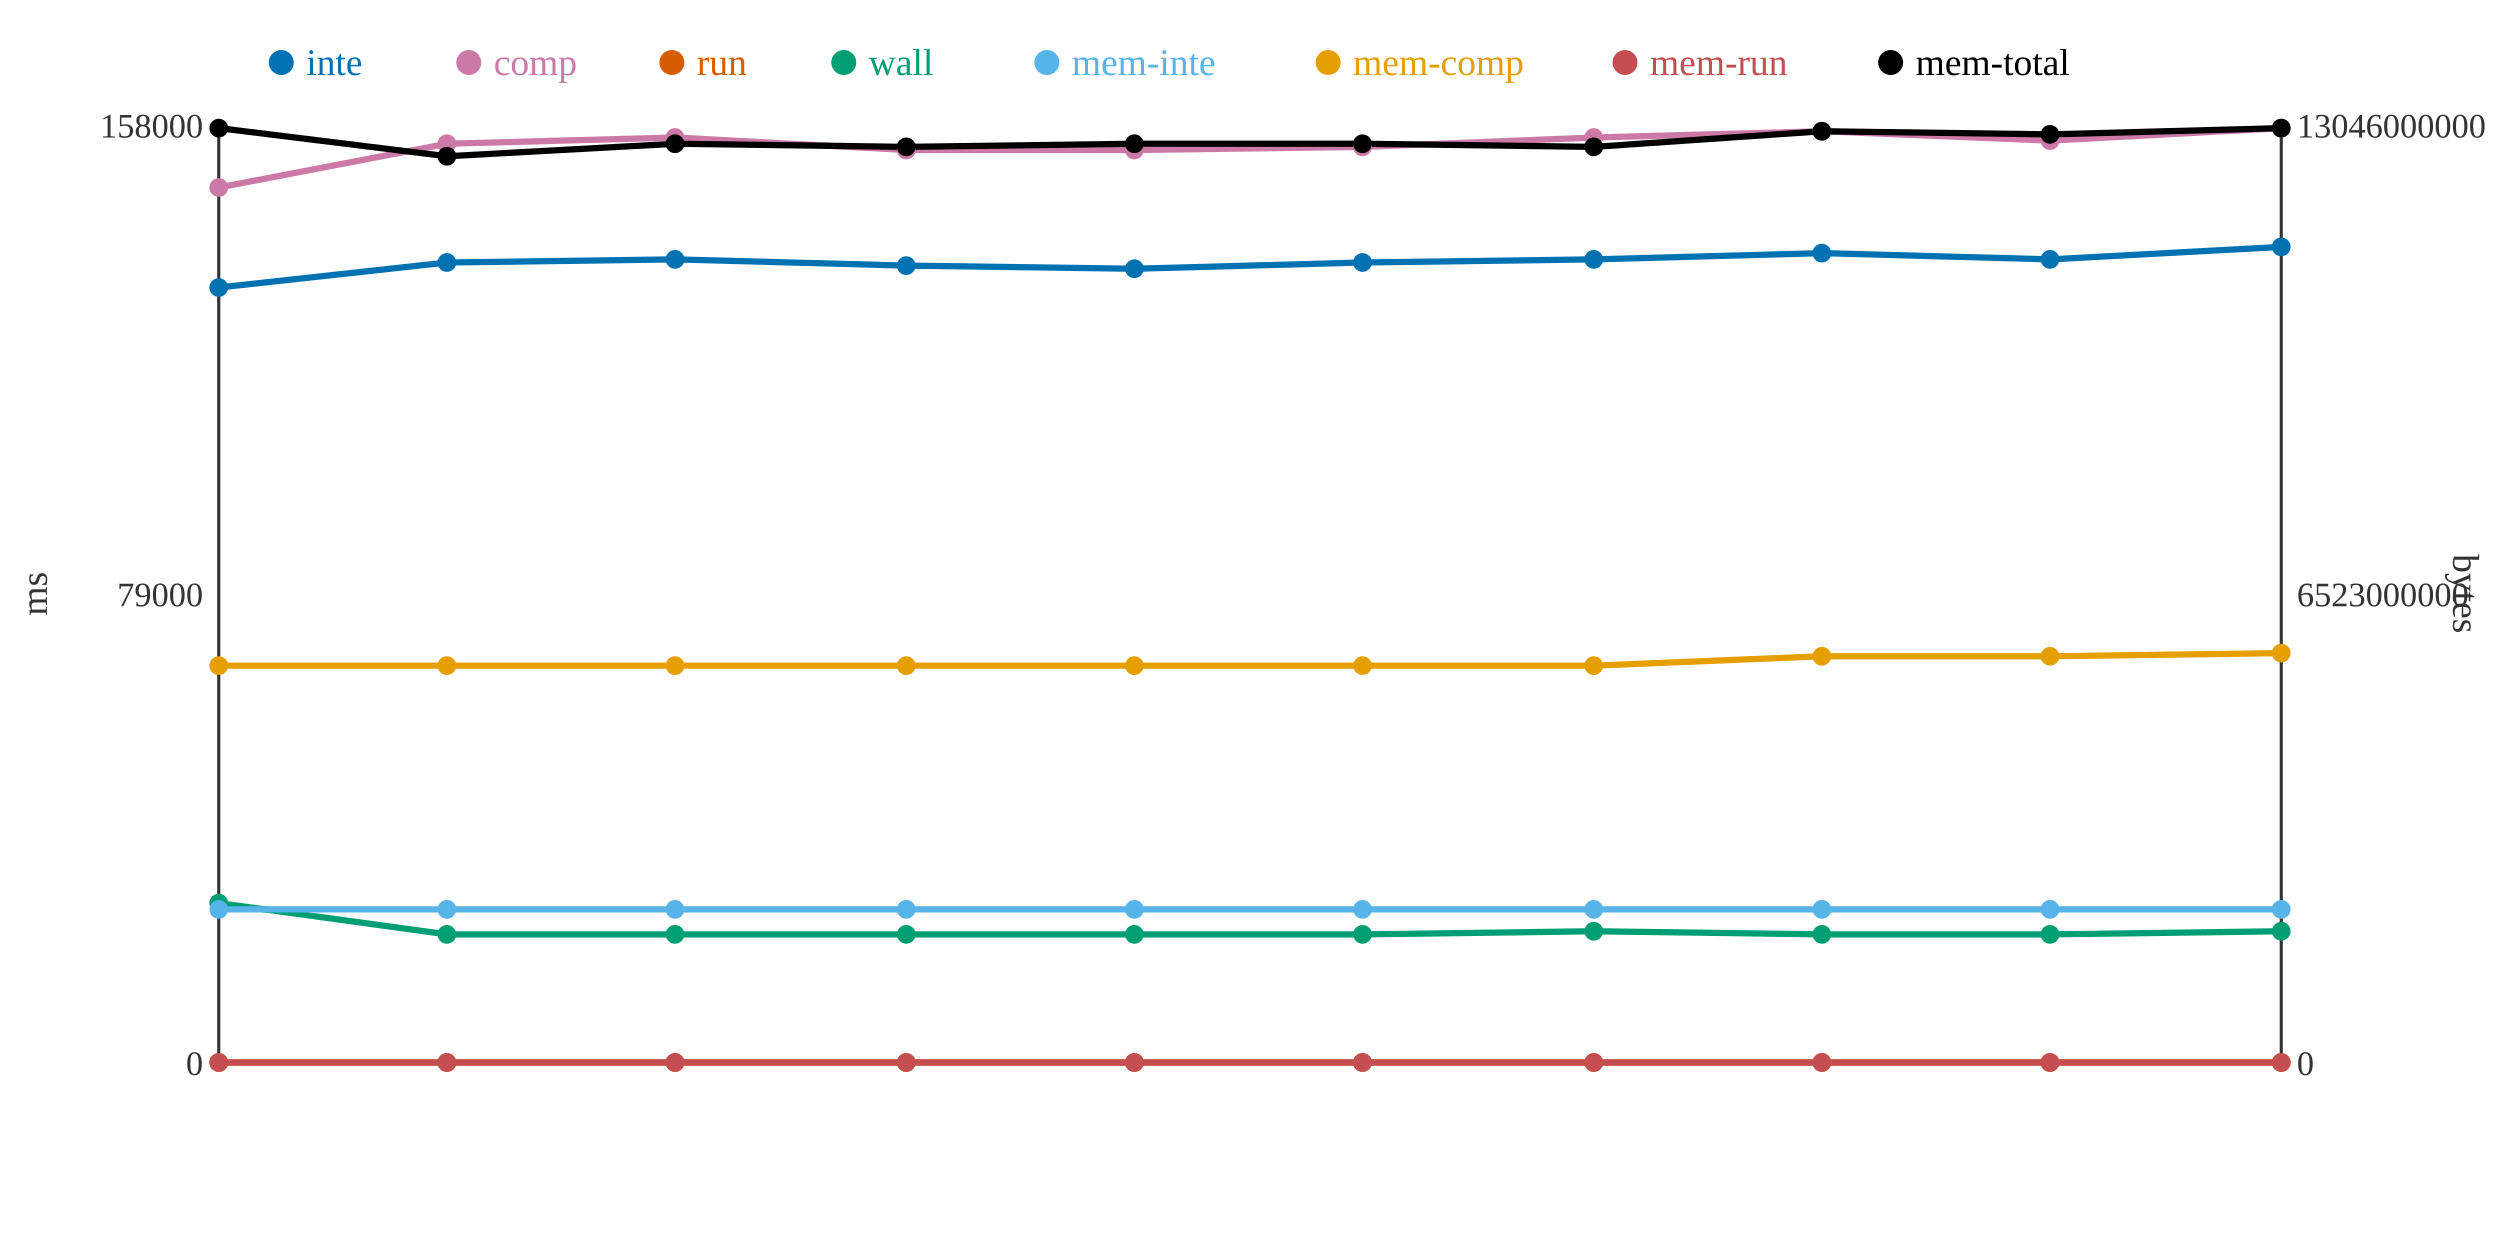
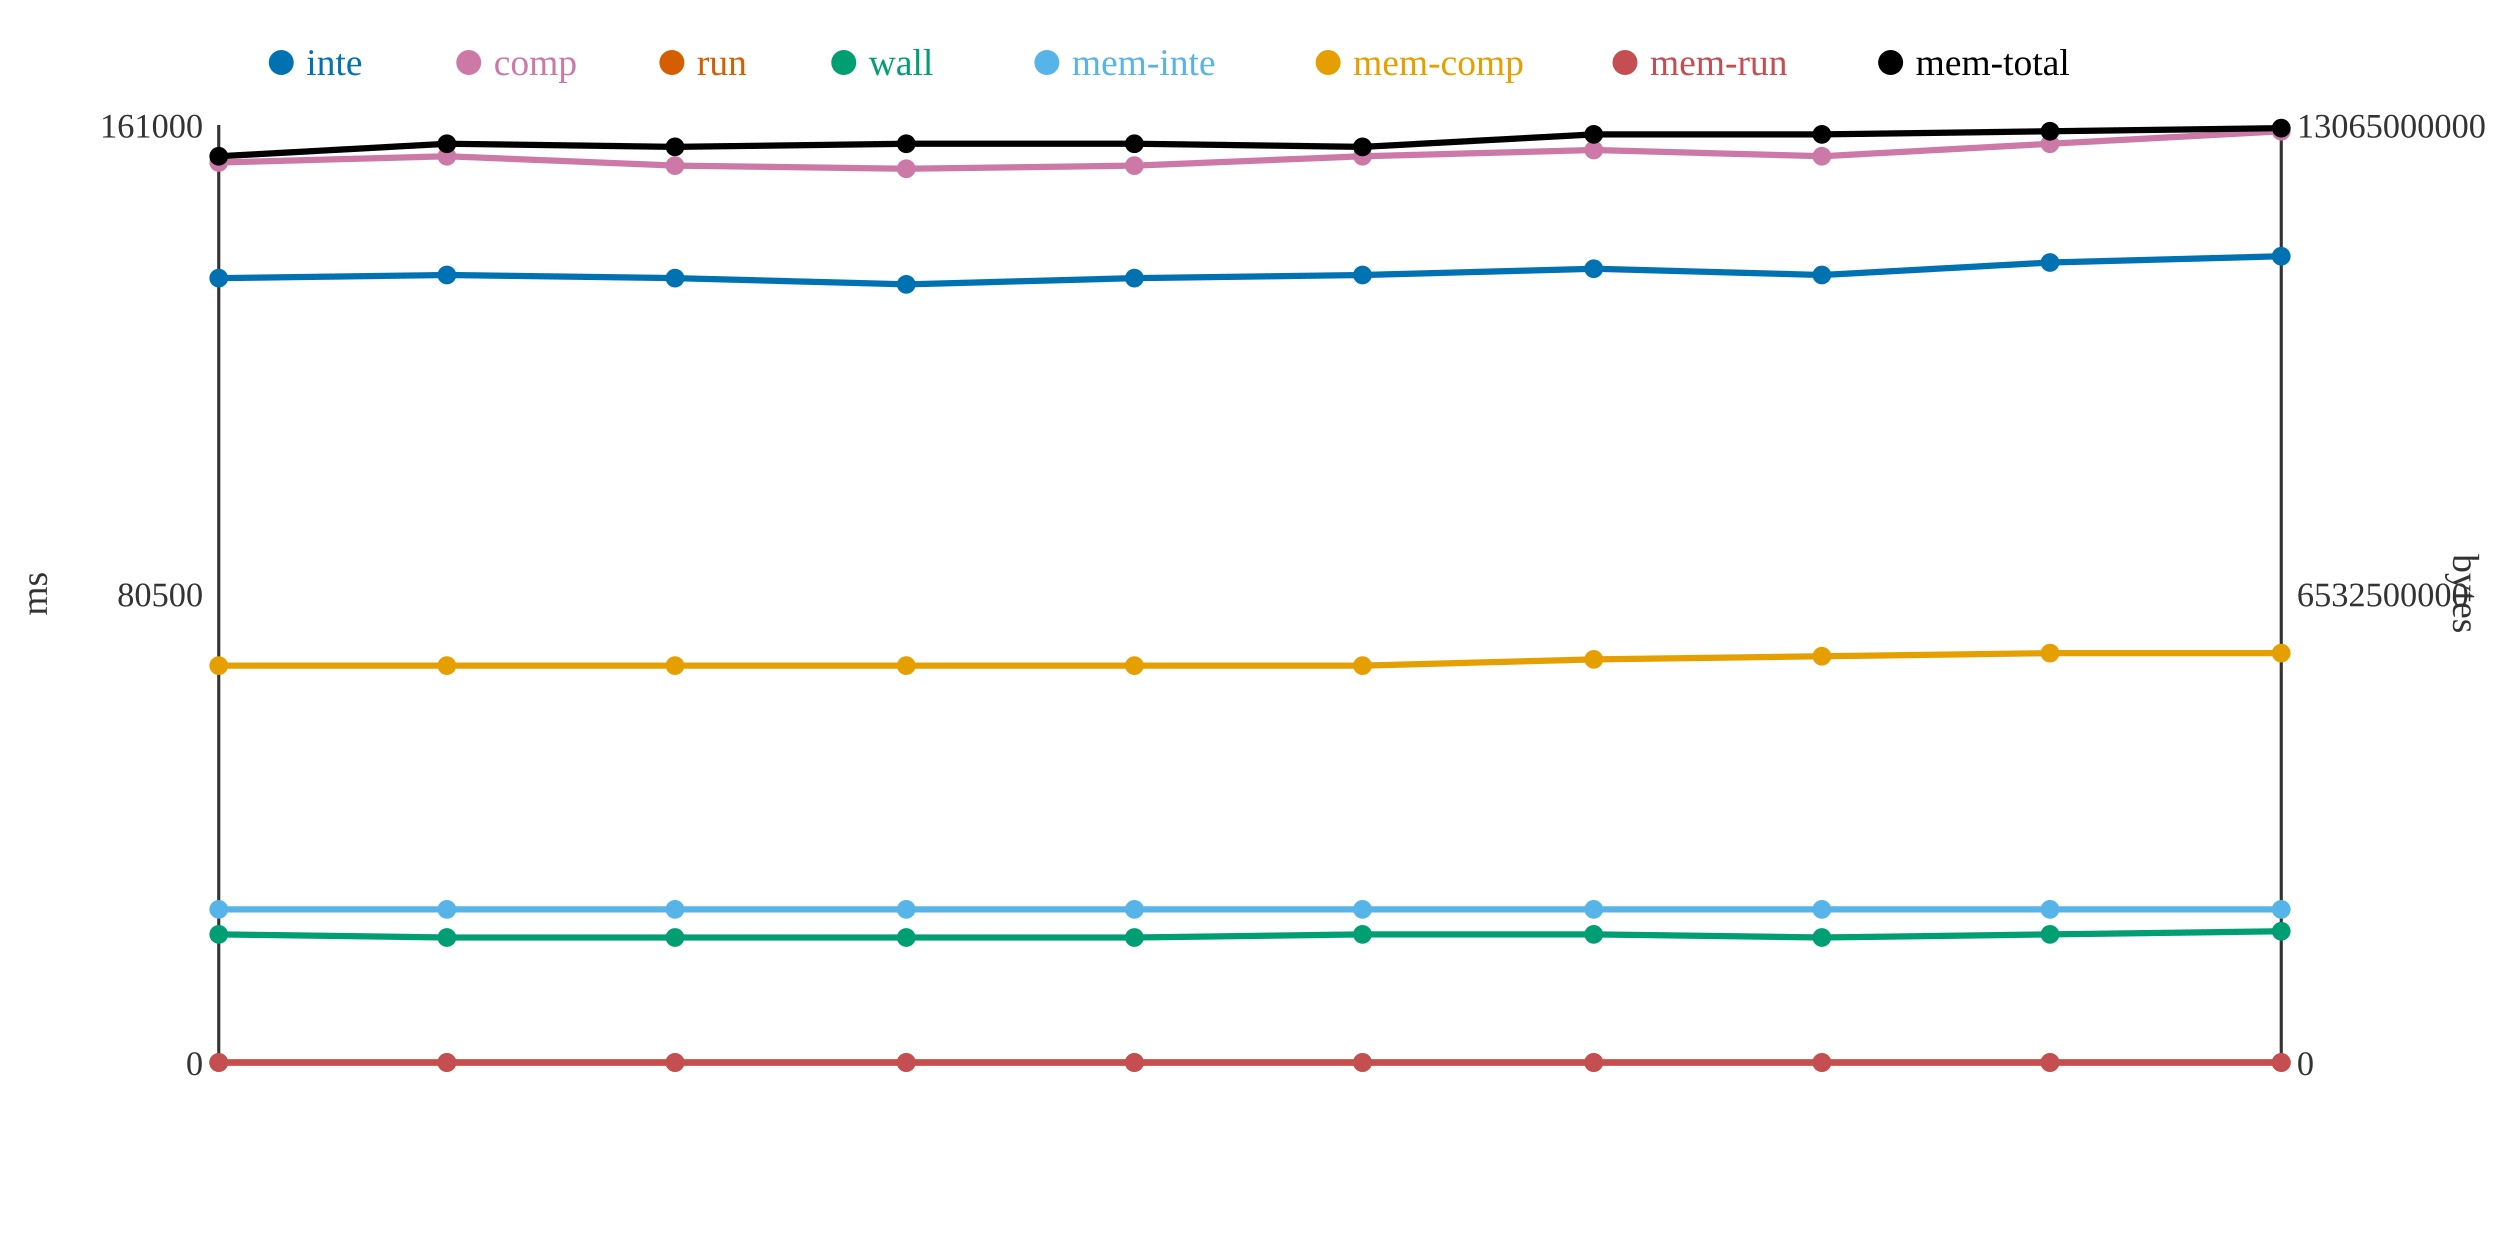
<svg xmlns="http://www.w3.org/2000/svg" width="800" height="400">
  <rect width="800" height="400" fill="white" />
  <line x1="70" y1="40" x2="70" y2="340" stroke="#333" stroke-width="1" />
  <line x1="70" y1="340" x2="730" y2="340" stroke="#333" stroke-width="1" />
  <line x1="730" y1="40" x2="730" y2="340" stroke="#333" stroke-width="1" />
  <text x="65" y="344" text-anchor="end" font-size="11" fill="#333">0</text>
-   <text x="65" y="194" text-anchor="end" font-size="11" fill="#333">79000</text>
-   <text x="65" y="44" text-anchor="end" font-size="11" fill="#333">158000</text>
+   <text x="65" y="194" text-anchor="end" font-size="11" fill="#333">80500</text>
+   <text x="65" y="44" text-anchor="end" font-size="11" fill="#333">161000</text>
  <text x="15" y="190" text-anchor="middle" font-size="12" fill="#333" transform="rotate(-90 15 190)">ms</text>
  <text x="735" y="344" text-anchor="start" font-size="11" fill="#333">0</text>
-   <text x="735" y="194" text-anchor="start" font-size="11" fill="#333">6523000000</text>
-   <text x="735" y="44" text-anchor="start" font-size="11" fill="#333">13046000000</text>
+   <text x="735" y="194" text-anchor="start" font-size="11" fill="#333">6532500000</text>
+   <text x="735" y="44" text-anchor="start" font-size="11" fill="#333">13065000000</text>
  <text x="785" y="190" text-anchor="middle" font-size="12" fill="#333" transform="rotate(90 785 190)">bytes</text>
-   <polyline points="70,92 143,84 216,83 290,85 363,86 436,84 510,83 583,81 656,83 730,79" fill="none" stroke="#0072B2" stroke-width="2" />
-   <polyline points="70,60 143,46 216,44 290,48 363,48 436,47 510,44 583,42 656,45 730,41" fill="none" stroke="#CC79A7" stroke-width="2" />
+   <polyline points="70,89 143,88 216,89 290,91 363,89 436,88 510,86 583,88 656,84 730,82" fill="none" stroke="#0072B2" stroke-width="2" />
+   <polyline points="70,52 143,50 216,53 290,54 363,53 436,50 510,48 583,50 656,46 730,42" fill="none" stroke="#CC79A7" stroke-width="2" />
  <polyline points="70,340 143,340 216,340 290,340 363,340 436,340 510,340 583,340 656,340 730,340" fill="none" stroke="#D55E00" stroke-width="2" />
-   <polyline points="70,289 143,299 216,299 290,299 363,299 436,299 510,298 583,299 656,299 730,298" fill="none" stroke="#009E73" stroke-width="2" />
+   <polyline points="70,299 143,300 216,300 290,300 363,300 436,299 510,299 583,300 656,299 730,298" fill="none" stroke="#009E73" stroke-width="2" />
  <polyline points="70,291 143,291 216,291 290,291 363,291 436,291 510,291 583,291 656,291 730,291" fill="none" stroke="#56B4E9" stroke-width="2" />
-   <polyline points="70,213 143,213 216,213 290,213 363,213 436,213 510,213 583,210 656,210 730,209" fill="none" stroke="#E69F00" stroke-width="2" />
+   <polyline points="70,213 143,213 216,213 290,213 363,213 436,213 510,211 583,210 656,209 730,209" fill="none" stroke="#E69F00" stroke-width="2" />
  <polyline points="70,340 143,340 216,340 290,340 363,340 436,340 510,340 583,340 656,340 730,340" fill="none" stroke="#C44E52" stroke-width="2" />
-   <polyline points="70,41 143,50 216,46 290,47 363,46 436,46 510,47 583,42 656,43 730,41" fill="none" stroke="#000000" stroke-width="2" />
-   <circle cx="70" cy="92" r="3" fill="#0072B2" />
-   <circle cx="70" cy="60" r="3" fill="#CC79A7" />
+   <polyline points="70,50 143,46 216,47 290,46 363,46 436,47 510,43 583,43 656,42 730,41" fill="none" stroke="#000000" stroke-width="2" />
+   <circle cx="70" cy="89" r="3" fill="#0072B2" />
+   <circle cx="70" cy="52" r="3" fill="#CC79A7" />
  <circle cx="70" cy="340" r="3" fill="#D55E00" />
-   <circle cx="70" cy="289" r="3" fill="#009E73" />
+   <circle cx="70" cy="299" r="3" fill="#009E73" />
  <circle cx="70" cy="291" r="3" fill="#56B4E9" />
  <circle cx="70" cy="213" r="3" fill="#E69F00" />
  <circle cx="70" cy="340" r="3" fill="#C44E52" />
-   <circle cx="70" cy="41" r="3" fill="#000000" />
-   <circle cx="143" cy="84" r="3" fill="#0072B2" />
-   <circle cx="143" cy="46" r="3" fill="#CC79A7" />
+   <circle cx="70" cy="50" r="3" fill="#000000" />
+   <circle cx="143" cy="88" r="3" fill="#0072B2" />
+   <circle cx="143" cy="50" r="3" fill="#CC79A7" />
  <circle cx="143" cy="340" r="3" fill="#D55E00" />
-   <circle cx="143" cy="299" r="3" fill="#009E73" />
+   <circle cx="143" cy="300" r="3" fill="#009E73" />
  <circle cx="143" cy="291" r="3" fill="#56B4E9" />
  <circle cx="143" cy="213" r="3" fill="#E69F00" />
  <circle cx="143" cy="340" r="3" fill="#C44E52" />
-   <circle cx="143" cy="50" r="3" fill="#000000" />
-   <circle cx="216" cy="83" r="3" fill="#0072B2" />
-   <circle cx="216" cy="44" r="3" fill="#CC79A7" />
+   <circle cx="143" cy="46" r="3" fill="#000000" />
+   <circle cx="216" cy="89" r="3" fill="#0072B2" />
+   <circle cx="216" cy="53" r="3" fill="#CC79A7" />
  <circle cx="216" cy="340" r="3" fill="#D55E00" />
-   <circle cx="216" cy="299" r="3" fill="#009E73" />
+   <circle cx="216" cy="300" r="3" fill="#009E73" />
  <circle cx="216" cy="291" r="3" fill="#56B4E9" />
  <circle cx="216" cy="213" r="3" fill="#E69F00" />
  <circle cx="216" cy="340" r="3" fill="#C44E52" />
-   <circle cx="216" cy="46" r="3" fill="#000000" />
-   <circle cx="290" cy="85" r="3" fill="#0072B2" />
-   <circle cx="290" cy="48" r="3" fill="#CC79A7" />
+   <circle cx="216" cy="47" r="3" fill="#000000" />
+   <circle cx="290" cy="91" r="3" fill="#0072B2" />
+   <circle cx="290" cy="54" r="3" fill="#CC79A7" />
  <circle cx="290" cy="340" r="3" fill="#D55E00" />
-   <circle cx="290" cy="299" r="3" fill="#009E73" />
+   <circle cx="290" cy="300" r="3" fill="#009E73" />
  <circle cx="290" cy="291" r="3" fill="#56B4E9" />
  <circle cx="290" cy="213" r="3" fill="#E69F00" />
  <circle cx="290" cy="340" r="3" fill="#C44E52" />
-   <circle cx="290" cy="47" r="3" fill="#000000" />
-   <circle cx="363" cy="86" r="3" fill="#0072B2" />
-   <circle cx="363" cy="48" r="3" fill="#CC79A7" />
+   <circle cx="290" cy="46" r="3" fill="#000000" />
+   <circle cx="363" cy="89" r="3" fill="#0072B2" />
+   <circle cx="363" cy="53" r="3" fill="#CC79A7" />
  <circle cx="363" cy="340" r="3" fill="#D55E00" />
-   <circle cx="363" cy="299" r="3" fill="#009E73" />
+   <circle cx="363" cy="300" r="3" fill="#009E73" />
  <circle cx="363" cy="291" r="3" fill="#56B4E9" />
  <circle cx="363" cy="213" r="3" fill="#E69F00" />
  <circle cx="363" cy="340" r="3" fill="#C44E52" />
  <circle cx="363" cy="46" r="3" fill="#000000" />
-   <circle cx="436" cy="84" r="3" fill="#0072B2" />
-   <circle cx="436" cy="47" r="3" fill="#CC79A7" />
+   <circle cx="436" cy="88" r="3" fill="#0072B2" />
+   <circle cx="436" cy="50" r="3" fill="#CC79A7" />
  <circle cx="436" cy="340" r="3" fill="#D55E00" />
  <circle cx="436" cy="299" r="3" fill="#009E73" />
  <circle cx="436" cy="291" r="3" fill="#56B4E9" />
  <circle cx="436" cy="213" r="3" fill="#E69F00" />
  <circle cx="436" cy="340" r="3" fill="#C44E52" />
-   <circle cx="436" cy="46" r="3" fill="#000000" />
-   <circle cx="510" cy="83" r="3" fill="#0072B2" />
-   <circle cx="510" cy="44" r="3" fill="#CC79A7" />
+   <circle cx="436" cy="47" r="3" fill="#000000" />
+   <circle cx="510" cy="86" r="3" fill="#0072B2" />
+   <circle cx="510" cy="48" r="3" fill="#CC79A7" />
  <circle cx="510" cy="340" r="3" fill="#D55E00" />
-   <circle cx="510" cy="298" r="3" fill="#009E73" />
+   <circle cx="510" cy="299" r="3" fill="#009E73" />
  <circle cx="510" cy="291" r="3" fill="#56B4E9" />
-   <circle cx="510" cy="213" r="3" fill="#E69F00" />
+   <circle cx="510" cy="211" r="3" fill="#E69F00" />
  <circle cx="510" cy="340" r="3" fill="#C44E52" />
-   <circle cx="510" cy="47" r="3" fill="#000000" />
-   <circle cx="583" cy="81" r="3" fill="#0072B2" />
-   <circle cx="583" cy="42" r="3" fill="#CC79A7" />
+   <circle cx="510" cy="43" r="3" fill="#000000" />
+   <circle cx="583" cy="88" r="3" fill="#0072B2" />
+   <circle cx="583" cy="50" r="3" fill="#CC79A7" />
  <circle cx="583" cy="340" r="3" fill="#D55E00" />
-   <circle cx="583" cy="299" r="3" fill="#009E73" />
+   <circle cx="583" cy="300" r="3" fill="#009E73" />
  <circle cx="583" cy="291" r="3" fill="#56B4E9" />
  <circle cx="583" cy="210" r="3" fill="#E69F00" />
  <circle cx="583" cy="340" r="3" fill="#C44E52" />
-   <circle cx="583" cy="42" r="3" fill="#000000" />
-   <circle cx="656" cy="83" r="3" fill="#0072B2" />
-   <circle cx="656" cy="45" r="3" fill="#CC79A7" />
+   <circle cx="583" cy="43" r="3" fill="#000000" />
+   <circle cx="656" cy="84" r="3" fill="#0072B2" />
+   <circle cx="656" cy="46" r="3" fill="#CC79A7" />
  <circle cx="656" cy="340" r="3" fill="#D55E00" />
  <circle cx="656" cy="299" r="3" fill="#009E73" />
  <circle cx="656" cy="291" r="3" fill="#56B4E9" />
-   <circle cx="656" cy="210" r="3" fill="#E69F00" />
+   <circle cx="656" cy="209" r="3" fill="#E69F00" />
  <circle cx="656" cy="340" r="3" fill="#C44E52" />
-   <circle cx="656" cy="43" r="3" fill="#000000" />
-   <circle cx="730" cy="79" r="3" fill="#0072B2" />
-   <circle cx="730" cy="41" r="3" fill="#CC79A7" />
+   <circle cx="656" cy="42" r="3" fill="#000000" />
+   <circle cx="730" cy="82" r="3" fill="#0072B2" />
+   <circle cx="730" cy="42" r="3" fill="#CC79A7" />
  <circle cx="730" cy="340" r="3" fill="#D55E00" />
  <circle cx="730" cy="298" r="3" fill="#009E73" />
  <circle cx="730" cy="291" r="3" fill="#56B4E9" />
  <circle cx="730" cy="209" r="3" fill="#E69F00" />
  <circle cx="730" cy="340" r="3" fill="#C44E52" />
  <circle cx="730" cy="41" r="3" fill="#000000" />
  <circle cx="90" cy="20" r="4" fill="#0072B2" />
  <text x="98" y="24" text-anchor="start" font-size="12" fill="#0072B2">inte</text>
  <circle cx="150" cy="20" r="4" fill="#CC79A7" />
  <text x="158" y="24" text-anchor="start" font-size="12" fill="#CC79A7">comp</text>
  <circle cx="215" cy="20" r="4" fill="#D55E00" />
  <text x="223" y="24" text-anchor="start" font-size="12" fill="#D55E00">run</text>
  <circle cx="270" cy="20" r="4" fill="#009E73" />
  <text x="278" y="24" text-anchor="start" font-size="12" fill="#009E73">wall</text>
  <circle cx="335" cy="20" r="4" fill="#56B4E9" />
  <text x="343" y="24" text-anchor="start" font-size="12" fill="#56B4E9">mem-inte</text>
  <circle cx="425" cy="20" r="4" fill="#E69F00" />
  <text x="433" y="24" text-anchor="start" font-size="12" fill="#E69F00">mem-comp</text>
  <circle cx="520" cy="20" r="4" fill="#C44E52" />
  <text x="528" y="24" text-anchor="start" font-size="12" fill="#C44E52">mem-run</text>
  <circle cx="605" cy="20" r="4" fill="#000000" />
  <text x="613" y="24" text-anchor="start" font-size="12" fill="#000000">mem-total</text>
</svg>
